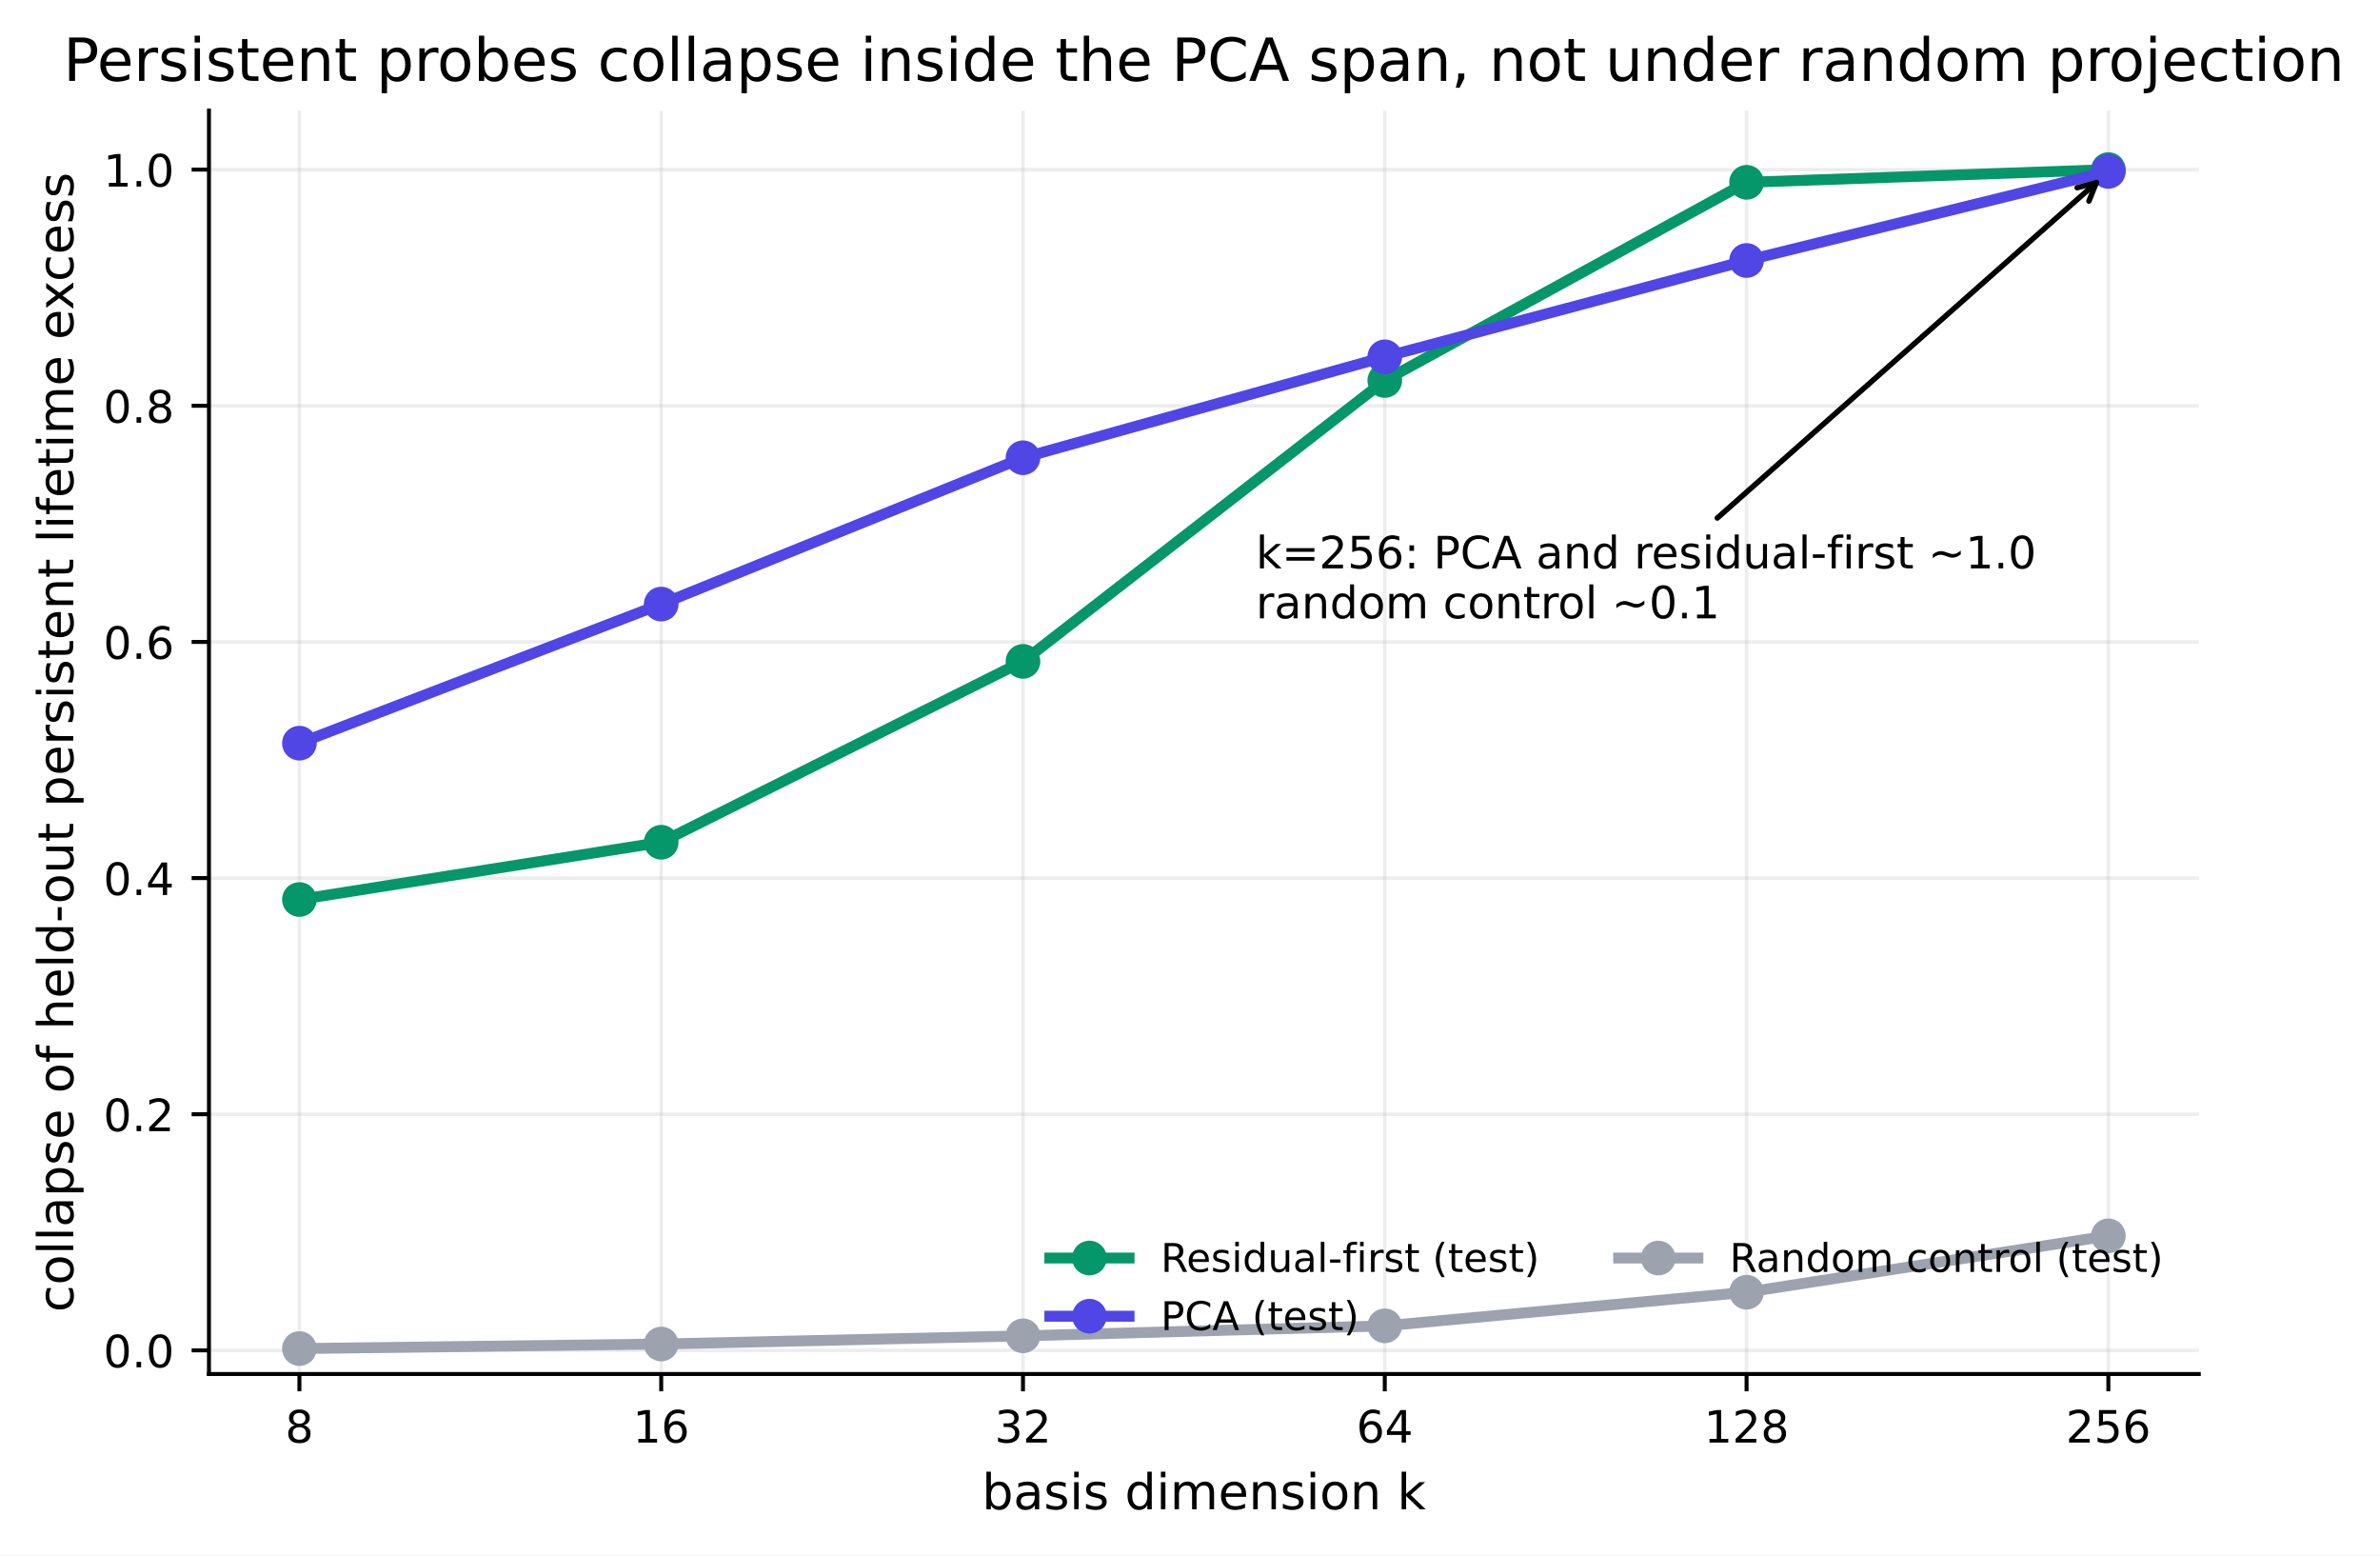
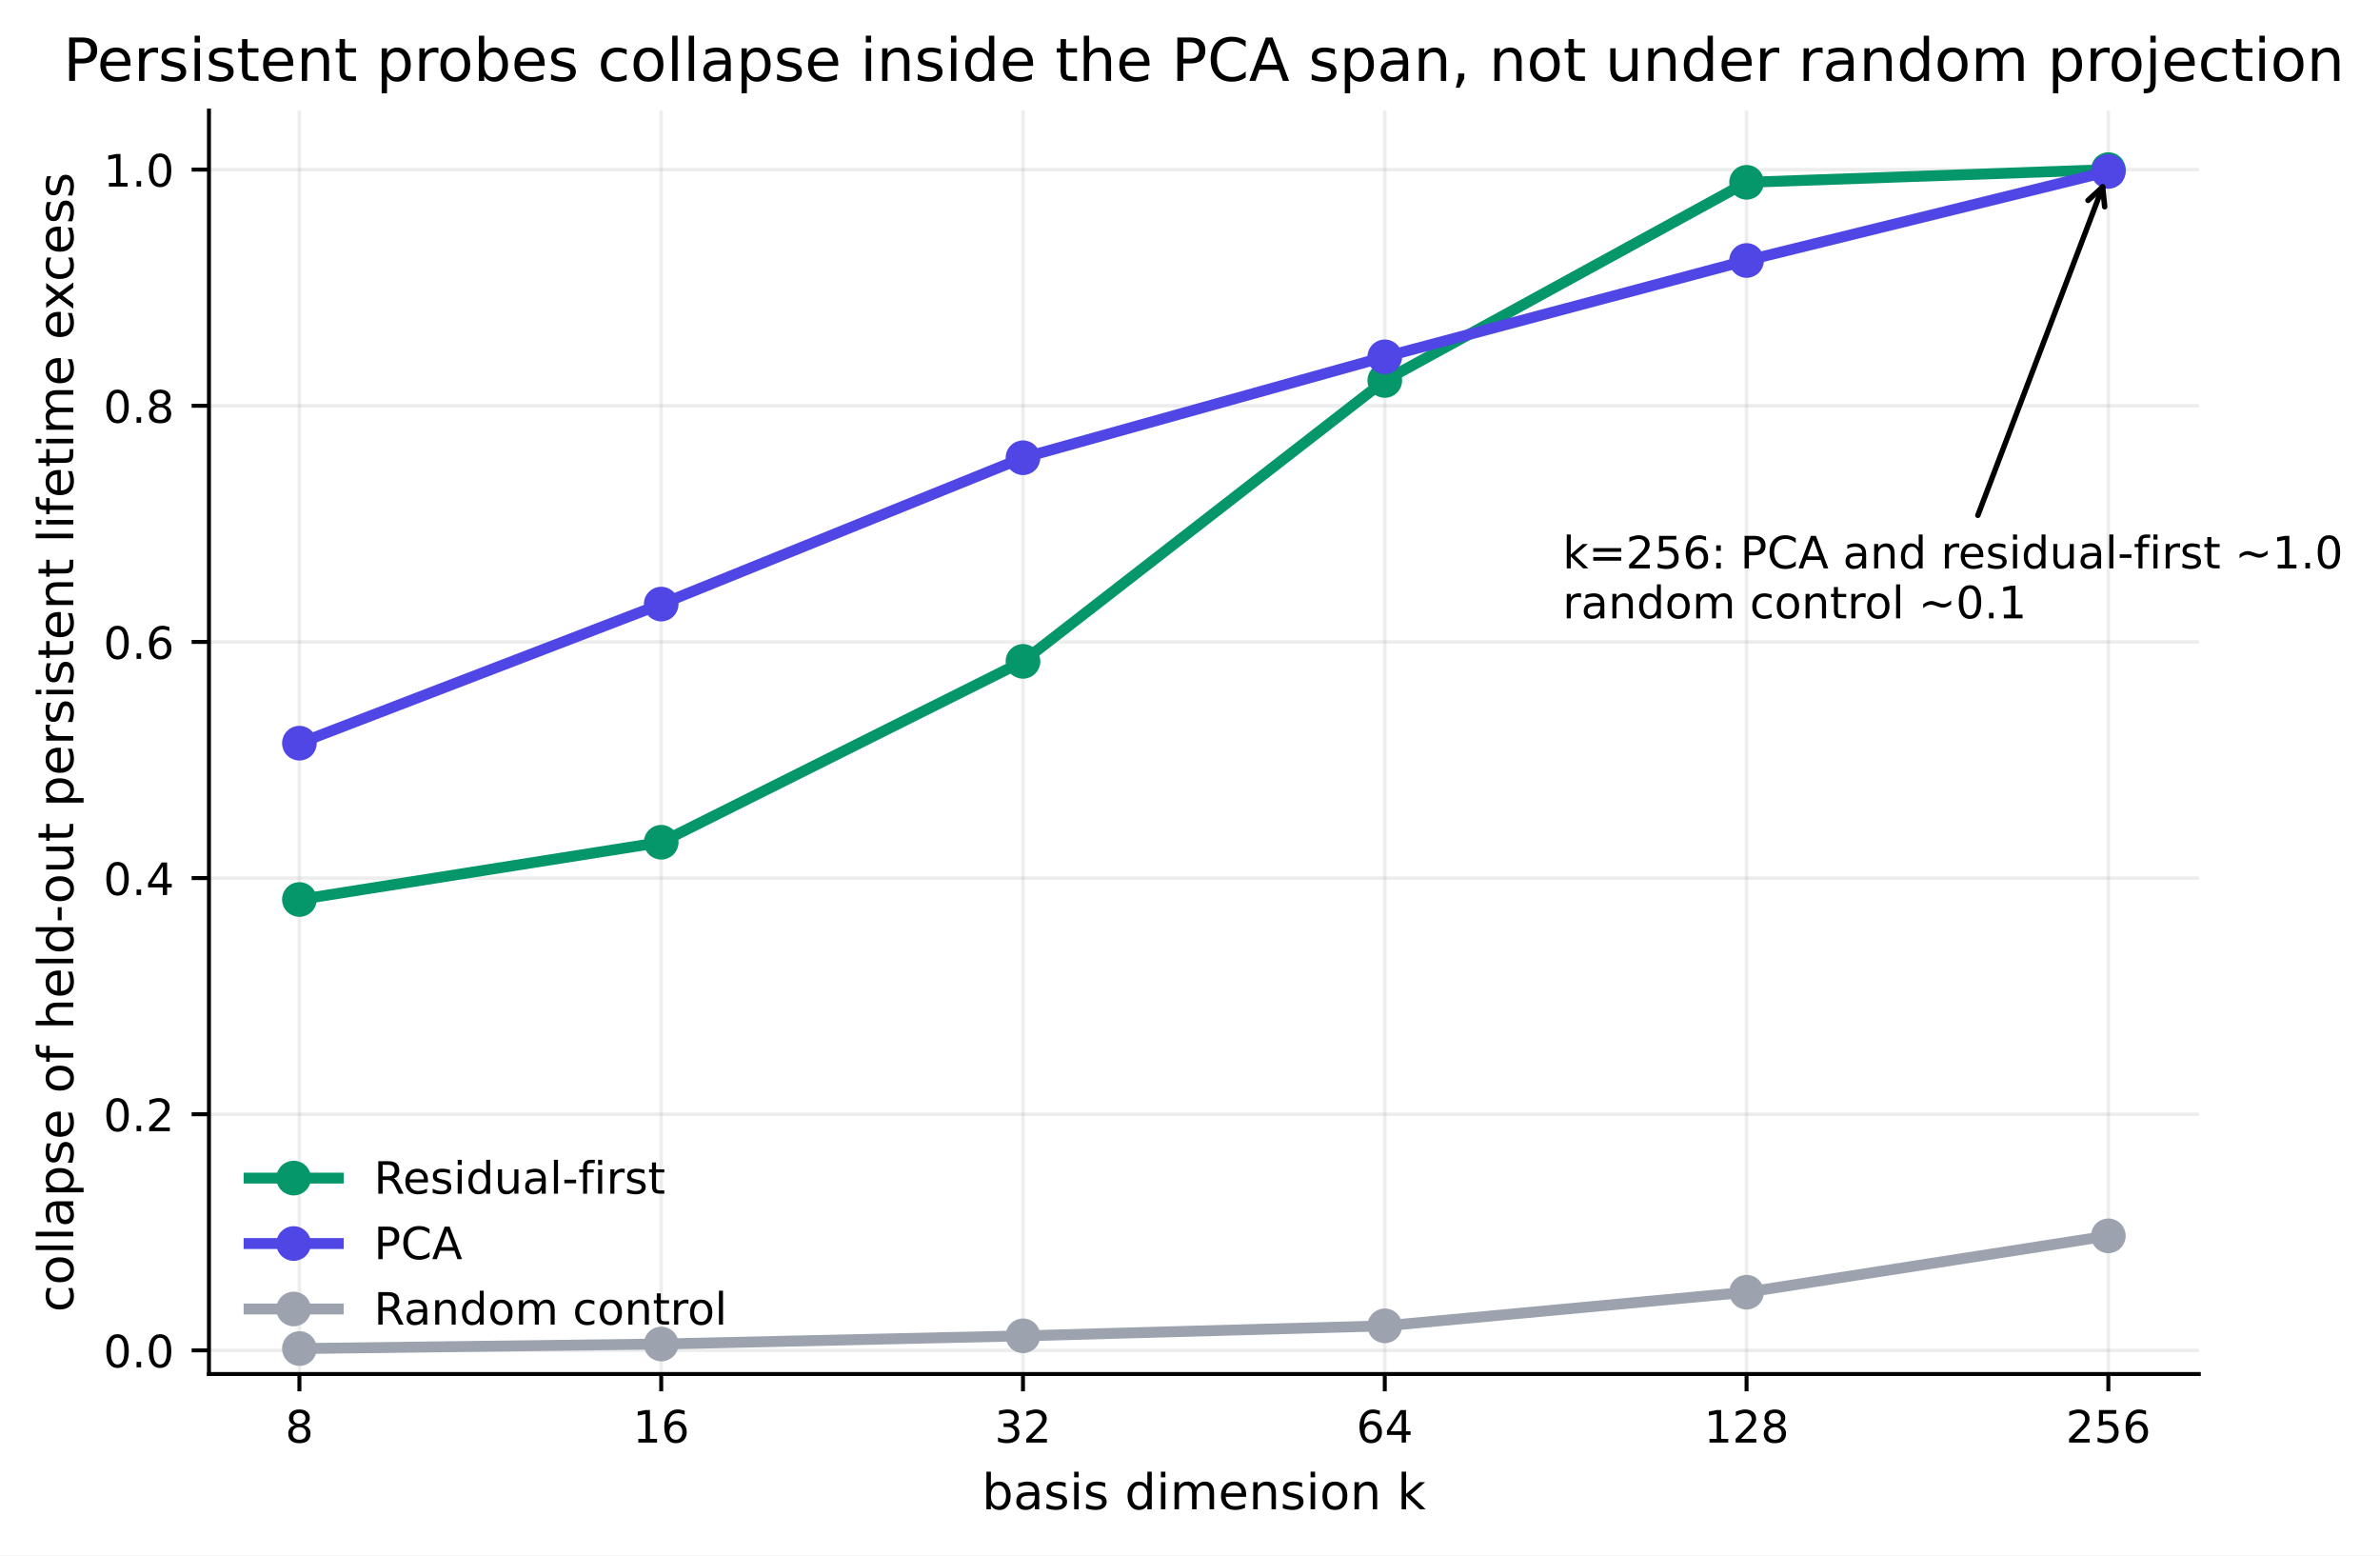
<svg xmlns="http://www.w3.org/2000/svg" xmlns:xlink="http://www.w3.org/1999/xlink" width="480.535pt" height="313.931pt" viewBox="0 0 480.535 313.931" version="1.1">
  <defs>
    <style type="text/css">*{stroke-linejoin: round; stroke-linecap: butt}</style>
  </defs>
  <g id="figure_1">
    <g id="patch_1">
      <path d="M -0 313.931  L 480.535 313.931  L 480.535 0  L -0 0  z " style="fill: #ffffff" />
    </g>
    <g id="axes_1">
      <g id="patch_2">
        <path d="M 42.191 277.342  L 443.951 277.342  L 443.951 22.318  L 42.191 22.318  z " style="fill: #ffffff" />
      </g>
      <g id="matplotlib.axis_1">
        <g id="xtick_1">
          <g id="line2d_1">
-             <path d="M 60.453 277.342  L 60.453 22.318  " clip-path="url(#p48a1761df3)" style="fill: none; stroke: #b0b0b0; stroke-opacity: 0.22; stroke-width: 0.7; stroke-linecap: square" />
+             <path d="M 60.453 277.342  L 60.453 22.318  " clip-path="url(#pf1357b2d5b)" style="fill: none; stroke: #b0b0b0; stroke-opacity: 0.22; stroke-width: 0.7; stroke-linecap: square" />
          </g>
          <g id="line2d_2">
            <defs>
-               <path id="m308521f174" d="M 0 0  L 0 3.5  " style="stroke: #000000; stroke-width: 0.8" />
+               <path id="m3e4623c7fd" d="M 0 0  L 0 3.5  " style="stroke: #000000; stroke-width: 0.8" />
            </defs>
            <g>
-               <use xlink:href="#m308521f174" x="60.453" y="277.342" style="stroke: #000000; stroke-width: 0.8" />
+               <use xlink:href="#m3e4623c7fd" x="60.453" y="277.342" style="stroke: #000000; stroke-width: 0.8" />
            </g>
          </g>
          <g id="text_1">
            <text style="font: 9px 'DejaVu Sans'; text-anchor: middle" x="60.453" y="291.181" transform="rotate(-0 60.45276 291.1807)">8</text>
          </g>
        </g>
        <g id="xtick_2">
          <g id="line2d_3">
-             <path d="M 133.5 277.342  L 133.5 22.318  " clip-path="url(#p48a1761df3)" style="fill: none; stroke: #b0b0b0; stroke-opacity: 0.22; stroke-width: 0.7; stroke-linecap: square" />
+             <path d="M 133.5 277.342  L 133.5 22.318  " clip-path="url(#pf1357b2d5b)" style="fill: none; stroke: #b0b0b0; stroke-opacity: 0.22; stroke-width: 0.7; stroke-linecap: square" />
          </g>
          <g id="line2d_4">
            <g>
-               <use xlink:href="#m308521f174" x="133.5" y="277.342" style="stroke: #000000; stroke-width: 0.8" />
+               <use xlink:href="#m3e4623c7fd" x="133.5" y="277.342" style="stroke: #000000; stroke-width: 0.8" />
            </g>
          </g>
          <g id="text_2">
            <text style="font: 9px 'DejaVu Sans'; text-anchor: middle" x="133.5" y="291.181" transform="rotate(-0 133.5 291.1807)">16</text>
          </g>
        </g>
        <g id="xtick_3">
          <g id="line2d_5">
-             <path d="M 206.547 277.342  L 206.547 22.318  " clip-path="url(#p48a1761df3)" style="fill: none; stroke: #b0b0b0; stroke-opacity: 0.22; stroke-width: 0.7; stroke-linecap: square" />
+             <path d="M 206.547 277.342  L 206.547 22.318  " clip-path="url(#pf1357b2d5b)" style="fill: none; stroke: #b0b0b0; stroke-opacity: 0.22; stroke-width: 0.7; stroke-linecap: square" />
          </g>
          <g id="line2d_6">
            <g>
-               <use xlink:href="#m308521f174" x="206.547" y="277.342" style="stroke: #000000; stroke-width: 0.8" />
+               <use xlink:href="#m3e4623c7fd" x="206.547" y="277.342" style="stroke: #000000; stroke-width: 0.8" />
            </g>
          </g>
          <g id="text_3">
            <text style="font: 9px 'DejaVu Sans'; text-anchor: middle" x="206.547" y="291.181" transform="rotate(-0 206.5473 291.1807)">32</text>
          </g>
        </g>
        <g id="xtick_4">
          <g id="line2d_7">
-             <path d="M 279.595 277.342  L 279.595 22.318  " clip-path="url(#p48a1761df3)" style="fill: none; stroke: #b0b0b0; stroke-opacity: 0.22; stroke-width: 0.7; stroke-linecap: square" />
+             <path d="M 279.595 277.342  L 279.595 22.318  " clip-path="url(#pf1357b2d5b)" style="fill: none; stroke: #b0b0b0; stroke-opacity: 0.22; stroke-width: 0.7; stroke-linecap: square" />
          </g>
          <g id="line2d_8">
            <g>
-               <use xlink:href="#m308521f174" x="279.595" y="277.342" style="stroke: #000000; stroke-width: 0.8" />
+               <use xlink:href="#m3e4623c7fd" x="279.595" y="277.342" style="stroke: #000000; stroke-width: 0.8" />
            </g>
          </g>
          <g id="text_4">
            <text style="font: 9px 'DejaVu Sans'; text-anchor: middle" x="279.595" y="291.181" transform="rotate(-0 279.5946 291.1807)">64</text>
          </g>
        </g>
        <g id="xtick_5">
          <g id="line2d_9">
-             <path d="M 352.642 277.342  L 352.642 22.318  " clip-path="url(#p48a1761df3)" style="fill: none; stroke: #b0b0b0; stroke-opacity: 0.22; stroke-width: 0.7; stroke-linecap: square" />
+             <path d="M 352.642 277.342  L 352.642 22.318  " clip-path="url(#pf1357b2d5b)" style="fill: none; stroke: #b0b0b0; stroke-opacity: 0.22; stroke-width: 0.7; stroke-linecap: square" />
          </g>
          <g id="line2d_10">
            <g>
-               <use xlink:href="#m308521f174" x="352.642" y="277.342" style="stroke: #000000; stroke-width: 0.8" />
+               <use xlink:href="#m3e4623c7fd" x="352.642" y="277.342" style="stroke: #000000; stroke-width: 0.8" />
            </g>
          </g>
          <g id="text_5">
            <text style="font: 9px 'DejaVu Sans'; text-anchor: middle" x="352.642" y="291.181" transform="rotate(-0 352.6418 291.1807)">128</text>
          </g>
        </g>
        <g id="xtick_6">
          <g id="line2d_11">
-             <path d="M 425.689 277.342  L 425.689 22.318  " clip-path="url(#p48a1761df3)" style="fill: none; stroke: #b0b0b0; stroke-opacity: 0.22; stroke-width: 0.7; stroke-linecap: square" />
+             <path d="M 425.689 277.342  L 425.689 22.318  " clip-path="url(#pf1357b2d5b)" style="fill: none; stroke: #b0b0b0; stroke-opacity: 0.22; stroke-width: 0.7; stroke-linecap: square" />
          </g>
          <g id="line2d_12">
            <g>
-               <use xlink:href="#m308521f174" x="425.689" y="277.342" style="stroke: #000000; stroke-width: 0.8" />
+               <use xlink:href="#m3e4623c7fd" x="425.689" y="277.342" style="stroke: #000000; stroke-width: 0.8" />
            </g>
          </g>
          <g id="text_6">
            <text style="font: 9px 'DejaVu Sans'; text-anchor: middle" x="425.689" y="291.181" transform="rotate(-0 425.6891 291.1807)">256</text>
          </g>
        </g>
        <g id="text_7">
          <text style="font: 10px 'DejaVu Sans'; text-anchor: middle" x="243.071" y="304.651" transform="rotate(-0 243.0709 304.6509)">basis dimension k</text>
        </g>
      </g>
      <g id="matplotlib.axis_2">
        <g id="ytick_1">
          <g id="line2d_13">
-             <path d="M 42.191 272.575  L 443.951 272.575  " clip-path="url(#p48a1761df3)" style="fill: none; stroke: #b0b0b0; stroke-opacity: 0.22; stroke-width: 0.7; stroke-linecap: square" />
+             <path d="M 42.191 272.575  L 443.951 272.575  " clip-path="url(#pf1357b2d5b)" style="fill: none; stroke: #b0b0b0; stroke-opacity: 0.22; stroke-width: 0.7; stroke-linecap: square" />
          </g>
          <g id="line2d_14">
            <defs>
-               <path id="m29f4fa04df" d="M 0 0  L -3.5 0  " style="stroke: #000000; stroke-width: 0.8" />
+               <path id="m1a4c58d6cb" d="M 0 0  L -3.5 0  " style="stroke: #000000; stroke-width: 0.8" />
            </defs>
            <g>
-               <use xlink:href="#m29f4fa04df" x="42.191" y="272.575" style="stroke: #000000; stroke-width: 0.8" />
+               <use xlink:href="#m1a4c58d6cb" x="42.191" y="272.575" style="stroke: #000000; stroke-width: 0.8" />
            </g>
          </g>
          <g id="text_8">
            <text style="font: 9px 'DejaVu Sans'; text-anchor: end" x="35.191" y="275.995" transform="rotate(-0 35.19094 275.9946)">0.0</text>
          </g>
        </g>
        <g id="ytick_2">
          <g id="line2d_15">
-             <path d="M 42.191 224.907  L 443.951 224.907  " clip-path="url(#p48a1761df3)" style="fill: none; stroke: #b0b0b0; stroke-opacity: 0.22; stroke-width: 0.7; stroke-linecap: square" />
+             <path d="M 42.191 224.907  L 443.951 224.907  " clip-path="url(#pf1357b2d5b)" style="fill: none; stroke: #b0b0b0; stroke-opacity: 0.22; stroke-width: 0.7; stroke-linecap: square" />
          </g>
          <g id="line2d_16">
            <g>
-               <use xlink:href="#m29f4fa04df" x="42.191" y="224.907" style="stroke: #000000; stroke-width: 0.8" />
+               <use xlink:href="#m1a4c58d6cb" x="42.191" y="224.907" style="stroke: #000000; stroke-width: 0.8" />
            </g>
          </g>
          <g id="text_9">
            <text style="font: 9px 'DejaVu Sans'; text-anchor: end" x="35.191" y="228.327" transform="rotate(-0 35.19094 228.3266)">0.2</text>
          </g>
        </g>
        <g id="ytick_3">
          <g id="line2d_17">
-             <path d="M 42.191 177.239  L 443.951 177.239  " clip-path="url(#p48a1761df3)" style="fill: none; stroke: #b0b0b0; stroke-opacity: 0.22; stroke-width: 0.7; stroke-linecap: square" />
+             <path d="M 42.191 177.239  L 443.951 177.239  " clip-path="url(#pf1357b2d5b)" style="fill: none; stroke: #b0b0b0; stroke-opacity: 0.22; stroke-width: 0.7; stroke-linecap: square" />
          </g>
          <g id="line2d_18">
            <g>
-               <use xlink:href="#m29f4fa04df" x="42.191" y="177.239" style="stroke: #000000; stroke-width: 0.8" />
+               <use xlink:href="#m1a4c58d6cb" x="42.191" y="177.239" style="stroke: #000000; stroke-width: 0.8" />
            </g>
          </g>
          <g id="text_10">
            <text style="font: 9px 'DejaVu Sans'; text-anchor: end" x="35.191" y="180.659" transform="rotate(-0 35.19094 180.6585)">0.4</text>
          </g>
        </g>
        <g id="ytick_4">
          <g id="line2d_19">
-             <path d="M 42.191 129.571  L 443.951 129.571  " clip-path="url(#p48a1761df3)" style="fill: none; stroke: #b0b0b0; stroke-opacity: 0.22; stroke-width: 0.7; stroke-linecap: square" />
+             <path d="M 42.191 129.571  L 443.951 129.571  " clip-path="url(#pf1357b2d5b)" style="fill: none; stroke: #b0b0b0; stroke-opacity: 0.22; stroke-width: 0.7; stroke-linecap: square" />
          </g>
          <g id="line2d_20">
            <g>
-               <use xlink:href="#m29f4fa04df" x="42.191" y="129.571" style="stroke: #000000; stroke-width: 0.8" />
+               <use xlink:href="#m1a4c58d6cb" x="42.191" y="129.571" style="stroke: #000000; stroke-width: 0.8" />
            </g>
          </g>
          <g id="text_11">
            <text style="font: 9px 'DejaVu Sans'; text-anchor: end" x="35.191" y="132.991" transform="rotate(-0 35.19094 132.9905)">0.6</text>
          </g>
        </g>
        <g id="ytick_5">
          <g id="line2d_21">
-             <path d="M 42.191 81.903  L 443.951 81.903  " clip-path="url(#p48a1761df3)" style="fill: none; stroke: #b0b0b0; stroke-opacity: 0.22; stroke-width: 0.7; stroke-linecap: square" />
+             <path d="M 42.191 81.903  L 443.951 81.903  " clip-path="url(#pf1357b2d5b)" style="fill: none; stroke: #b0b0b0; stroke-opacity: 0.22; stroke-width: 0.7; stroke-linecap: square" />
          </g>
          <g id="line2d_22">
            <g>
-               <use xlink:href="#m29f4fa04df" x="42.191" y="81.903" style="stroke: #000000; stroke-width: 0.8" />
+               <use xlink:href="#m1a4c58d6cb" x="42.191" y="81.903" style="stroke: #000000; stroke-width: 0.8" />
            </g>
          </g>
          <g id="text_12">
            <text style="font: 9px 'DejaVu Sans'; text-anchor: end" x="35.191" y="85.322" transform="rotate(-0 35.19094 85.32247)">0.8</text>
          </g>
        </g>
        <g id="ytick_6">
          <g id="line2d_23">
-             <path d="M 42.191 34.235  L 443.951 34.235  " clip-path="url(#p48a1761df3)" style="fill: none; stroke: #b0b0b0; stroke-opacity: 0.22; stroke-width: 0.7; stroke-linecap: square" />
+             <path d="M 42.191 34.235  L 443.951 34.235  " clip-path="url(#pf1357b2d5b)" style="fill: none; stroke: #b0b0b0; stroke-opacity: 0.22; stroke-width: 0.7; stroke-linecap: square" />
          </g>
          <g id="line2d_24">
            <g>
-               <use xlink:href="#m29f4fa04df" x="42.191" y="34.235" style="stroke: #000000; stroke-width: 0.8" />
+               <use xlink:href="#m1a4c58d6cb" x="42.191" y="34.235" style="stroke: #000000; stroke-width: 0.8" />
            </g>
          </g>
          <g id="text_13">
            <text style="font: 9px 'DejaVu Sans'; text-anchor: end" x="35.191" y="37.654" transform="rotate(-0 35.19094 37.65443)">1.0</text>
          </g>
        </g>
        <g id="text_14">
          <text style="font: 10px 'DejaVu Sans'; text-anchor: middle" x="14.798" y="149.83" transform="rotate(-90 14.79844 149.8301)">collapse of held-out persistent lifetime excess</text>
        </g>
      </g>
      <g id="line2d_25">
-         <path d="M 60.453 181.569  L 133.5 170.01  L 206.547 133.498  L 279.595 76.802  L 352.642 36.804  L 425.689 34.235  " clip-path="url(#p48a1761df3)" style="fill: none; stroke: #059669; stroke-width: 2.2; stroke-linecap: square" />
+         <path d="M 60.453 181.569  L 133.5 170.01  L 206.547 133.498  L 279.595 76.802  L 352.642 36.804  L 425.689 34.235  " clip-path="url(#pf1357b2d5b)" style="fill: none; stroke: #059669; stroke-width: 2.2; stroke-linecap: square" />
        <defs>
-           <path id="m7708bb15b2" d="M 0 3  C 0.796 3 1.559 2.684 2.121 2.121  C 2.684 1.559 3 0.796 3 0  C 3 -0.796 2.684 -1.559 2.121 -2.121  C 1.559 -2.684 0.796 -3 0 -3  C -0.796 -3 -1.559 -2.684 -2.121 -2.121  C -2.684 -1.559 -3 -0.796 -3 0  C -3 0.796 -2.684 1.559 -2.121 2.121  C -1.559 2.684 -0.796 3 0 3  z " style="stroke: #059669" />
+           <path id="me4abacc004" d="M 0 3  C 0.796 3 1.559 2.684 2.121 2.121  C 2.684 1.559 3 0.796 3 0  C 3 -0.796 2.684 -1.559 2.121 -2.121  C 1.559 -2.684 0.796 -3 0 -3  C -0.796 -3 -1.559 -2.684 -2.121 -2.121  C -2.684 -1.559 -3 -0.796 -3 0  C -3 0.796 -2.684 1.559 -2.121 2.121  C -1.559 2.684 -0.796 3 0 3  z " style="stroke: #059669" />
        </defs>
-         <g clip-path="url(#p48a1761df3)">
-           <use xlink:href="#m7708bb15b2" x="60.453" y="181.569" style="fill: #059669; stroke: #059669" />
-           <use xlink:href="#m7708bb15b2" x="133.5" y="170.01" style="fill: #059669; stroke: #059669" />
-           <use xlink:href="#m7708bb15b2" x="206.547" y="133.498" style="fill: #059669; stroke: #059669" />
-           <use xlink:href="#m7708bb15b2" x="279.595" y="76.802" style="fill: #059669; stroke: #059669" />
-           <use xlink:href="#m7708bb15b2" x="352.642" y="36.804" style="fill: #059669; stroke: #059669" />
-           <use xlink:href="#m7708bb15b2" x="425.689" y="34.235" style="fill: #059669; stroke: #059669" />
+         <g clip-path="url(#pf1357b2d5b)">
+           <use xlink:href="#me4abacc004" x="60.453" y="181.569" style="fill: #059669; stroke: #059669" />
+           <use xlink:href="#me4abacc004" x="133.5" y="170.01" style="fill: #059669; stroke: #059669" />
+           <use xlink:href="#me4abacc004" x="206.547" y="133.498" style="fill: #059669; stroke: #059669" />
+           <use xlink:href="#me4abacc004" x="279.595" y="76.802" style="fill: #059669; stroke: #059669" />
+           <use xlink:href="#me4abacc004" x="352.642" y="36.804" style="fill: #059669; stroke: #059669" />
+           <use xlink:href="#me4abacc004" x="425.689" y="34.235" style="fill: #059669; stroke: #059669" />
        </g>
      </g>
      <g id="line2d_26">
-         <path d="M 60.453 150.011  L 133.5 121.938  L 206.547 92.398  L 279.595 72.032  L 352.642 52.583  L 425.689 34.602  " clip-path="url(#p48a1761df3)" style="fill: none; stroke: #4f46e5; stroke-width: 2.2; stroke-linecap: square" />
+         <path d="M 60.453 150.011  L 133.5 121.938  L 206.547 92.398  L 279.595 72.032  L 352.642 52.583  L 425.689 34.602  " clip-path="url(#pf1357b2d5b)" style="fill: none; stroke: #4f46e5; stroke-width: 2.2; stroke-linecap: square" />
        <defs>
-           <path id="m80140f8781" d="M 0 3  C 0.796 3 1.559 2.684 2.121 2.121  C 2.684 1.559 3 0.796 3 0  C 3 -0.796 2.684 -1.559 2.121 -2.121  C 1.559 -2.684 0.796 -3 0 -3  C -0.796 -3 -1.559 -2.684 -2.121 -2.121  C -2.684 -1.559 -3 -0.796 -3 0  C -3 0.796 -2.684 1.559 -2.121 2.121  C -1.559 2.684 -0.796 3 0 3  z " style="stroke: #4f46e5" />
+           <path id="m75fca53eaf" d="M 0 3  C 0.796 3 1.559 2.684 2.121 2.121  C 2.684 1.559 3 0.796 3 0  C 3 -0.796 2.684 -1.559 2.121 -2.121  C 1.559 -2.684 0.796 -3 0 -3  C -0.796 -3 -1.559 -2.684 -2.121 -2.121  C -2.684 -1.559 -3 -0.796 -3 0  C -3 0.796 -2.684 1.559 -2.121 2.121  C -1.559 2.684 -0.796 3 0 3  z " style="stroke: #4f46e5" />
        </defs>
-         <g clip-path="url(#p48a1761df3)">
-           <use xlink:href="#m80140f8781" x="60.453" y="150.011" style="fill: #4f46e5; stroke: #4f46e5" />
-           <use xlink:href="#m80140f8781" x="133.5" y="121.938" style="fill: #4f46e5; stroke: #4f46e5" />
-           <use xlink:href="#m80140f8781" x="206.547" y="92.398" style="fill: #4f46e5; stroke: #4f46e5" />
-           <use xlink:href="#m80140f8781" x="279.595" y="72.032" style="fill: #4f46e5; stroke: #4f46e5" />
-           <use xlink:href="#m80140f8781" x="352.642" y="52.583" style="fill: #4f46e5; stroke: #4f46e5" />
-           <use xlink:href="#m80140f8781" x="425.689" y="34.602" style="fill: #4f46e5; stroke: #4f46e5" />
+         <g clip-path="url(#pf1357b2d5b)">
+           <use xlink:href="#m75fca53eaf" x="60.453" y="150.011" style="fill: #4f46e5; stroke: #4f46e5" />
+           <use xlink:href="#m75fca53eaf" x="133.5" y="121.938" style="fill: #4f46e5; stroke: #4f46e5" />
+           <use xlink:href="#m75fca53eaf" x="206.547" y="92.398" style="fill: #4f46e5; stroke: #4f46e5" />
+           <use xlink:href="#m75fca53eaf" x="279.595" y="72.032" style="fill: #4f46e5; stroke: #4f46e5" />
+           <use xlink:href="#m75fca53eaf" x="352.642" y="52.583" style="fill: #4f46e5; stroke: #4f46e5" />
+           <use xlink:href="#m75fca53eaf" x="425.689" y="34.602" style="fill: #4f46e5; stroke: #4f46e5" />
        </g>
      </g>
      <g id="line2d_27">
-         <path d="M 60.453 272.208  L 133.5 271.291  L 206.547 269.64  L 279.595 267.621  L 352.642 260.833  L 425.689 249.457  " clip-path="url(#p48a1761df3)" style="fill: none; stroke: #9ca3af; stroke-width: 2.2; stroke-linecap: square" />
+         <path d="M 60.453 272.208  L 133.5 271.291  L 206.547 269.64  L 279.595 267.621  L 352.642 260.833  L 425.689 249.457  " clip-path="url(#pf1357b2d5b)" style="fill: none; stroke: #9ca3af; stroke-width: 2.2; stroke-linecap: square" />
        <defs>
-           <path id="m82806c1921" d="M 0 3  C 0.796 3 1.559 2.684 2.121 2.121  C 2.684 1.559 3 0.796 3 0  C 3 -0.796 2.684 -1.559 2.121 -2.121  C 1.559 -2.684 0.796 -3 0 -3  C -0.796 -3 -1.559 -2.684 -2.121 -2.121  C -2.684 -1.559 -3 -0.796 -3 0  C -3 0.796 -2.684 1.559 -2.121 2.121  C -1.559 2.684 -0.796 3 0 3  z " style="stroke: #9ca3af" />
+           <path id="m1aecaab291" d="M 0 3  C 0.796 3 1.559 2.684 2.121 2.121  C 2.684 1.559 3 0.796 3 0  C 3 -0.796 2.684 -1.559 2.121 -2.121  C 1.559 -2.684 0.796 -3 0 -3  C -0.796 -3 -1.559 -2.684 -2.121 -2.121  C -2.684 -1.559 -3 -0.796 -3 0  C -3 0.796 -2.684 1.559 -2.121 2.121  C -1.559 2.684 -0.796 3 0 3  z " style="stroke: #9ca3af" />
        </defs>
-         <g clip-path="url(#p48a1761df3)">
-           <use xlink:href="#m82806c1921" x="60.453" y="272.208" style="fill: #9ca3af; stroke: #9ca3af" />
-           <use xlink:href="#m82806c1921" x="133.5" y="271.291" style="fill: #9ca3af; stroke: #9ca3af" />
-           <use xlink:href="#m82806c1921" x="206.547" y="269.64" style="fill: #9ca3af; stroke: #9ca3af" />
-           <use xlink:href="#m82806c1921" x="279.595" y="267.621" style="fill: #9ca3af; stroke: #9ca3af" />
-           <use xlink:href="#m82806c1921" x="352.642" y="260.833" style="fill: #9ca3af; stroke: #9ca3af" />
-           <use xlink:href="#m82806c1921" x="425.689" y="249.457" style="fill: #9ca3af; stroke: #9ca3af" />
+         <g clip-path="url(#pf1357b2d5b)">
+           <use xlink:href="#m1aecaab291" x="60.453" y="272.208" style="fill: #9ca3af; stroke: #9ca3af" />
+           <use xlink:href="#m1aecaab291" x="133.5" y="271.291" style="fill: #9ca3af; stroke: #9ca3af" />
+           <use xlink:href="#m1aecaab291" x="206.547" y="269.64" style="fill: #9ca3af; stroke: #9ca3af" />
+           <use xlink:href="#m1aecaab291" x="279.595" y="267.621" style="fill: #9ca3af; stroke: #9ca3af" />
+           <use xlink:href="#m1aecaab291" x="352.642" y="260.833" style="fill: #9ca3af; stroke: #9ca3af" />
+           <use xlink:href="#m1aecaab291" x="425.689" y="249.457" style="fill: #9ca3af; stroke: #9ca3af" />
        </g>
      </g>
      <g id="patch_3">
        <path d="M 42.191 277.342  L 42.191 22.318  " style="fill: none; stroke: #000000; stroke-width: 0.8; stroke-linejoin: miter; stroke-linecap: square" />
      </g>
      <g id="patch_4">
        <path d="M 42.191 277.342  L 443.951 277.342  " style="fill: none; stroke: #000000; stroke-width: 0.8; stroke-linejoin: miter; stroke-linecap: square" />
      </g>
      <g id="patch_5">
-         <path d="M 346.732 104.563  Q 385.462 70.299 423.272 36.85  " style="fill: none; stroke: #000000; stroke-width: 1.1; stroke-linecap: round" />
-         <path d="M 419.383 37.888  L 423.272 36.85  L 421.768 40.584  " style="fill: none; stroke: #000000; stroke-width: 1.1; stroke-linecap: round" />
+         <path d="M 399.341 104.017  Q 412.16 70.297 424.543 37.727  " style="fill: none; stroke: #000000; stroke-width: 1.1; stroke-linecap: round" />
+         <path d="M 421.581 40.452  L 424.543 37.727  L 424.946 41.732  " style="fill: none; stroke: #000000; stroke-width: 1.1; stroke-linecap: round" />
      </g>
      <g id="text_15">
-         <text style="font: 9px 'DejaVu Sans'" transform="translate(253.5792 114.7264)">k=256: PCA and residual-first ~1.0</text>
-         <text style="font: 9px 'DejaVu Sans'" transform="translate(253.5792 124.8044)">random control ~0.1</text>
+         <text style="font: 9px 'DejaVu Sans'" transform="translate(315.5231 114.7264)">k=256: PCA and residual-first ~1.0</text>
+         <text style="font: 9px 'DejaVu Sans'" transform="translate(315.5231 124.8044)">random control ~0.1</text>
      </g>
      <g id="text_16">
        <text style="font: 12px 'DejaVu Sans'; text-anchor: middle" x="243.071" y="16.318" transform="rotate(-0 243.0709 16.31812)">Persistent probes collapse inside the PCA span, not under random projection</text>
      </g>
      <g id="legend_1">
        <g id="line2d_28">
-           <path d="M 211.967 253.936  L 219.967 253.936  L 227.967 253.936  " style="fill: none; stroke: #059669; stroke-width: 2.2; stroke-linecap: square" />
+           <path d="M 50.291 237.8  L 59.291 237.8  L 68.291 237.8  " style="fill: none; stroke: #059669; stroke-width: 2.2; stroke-linecap: square" />
          <g>
-             <use xlink:href="#m7708bb15b2" x="219.967" y="253.936" style="fill: #059669; stroke: #059669" />
+             <use xlink:href="#me4abacc004" x="59.291" y="237.8" style="fill: #059669; stroke: #059669" />
          </g>
        </g>
        <g id="text_17">
-           <text style="font: 8px 'DejaVu Sans'; text-anchor: start" x="234.367" y="256.736" transform="rotate(-0 234.3672 256.7359)">Residual-first (test)</text>
+           <text style="font: 9px 'DejaVu Sans'; text-anchor: start" x="75.491" y="240.95" transform="rotate(-0 75.49094 240.9498)">Residual-first</text>
        </g>
        <g id="line2d_29">
-           <path d="M 211.967 265.678  L 219.967 265.678  L 227.967 265.678  " style="fill: none; stroke: #4f46e5; stroke-width: 2.2; stroke-linecap: square" />
+           <path d="M 50.291 251.01  L 59.291 251.01  L 68.291 251.01  " style="fill: none; stroke: #4f46e5; stroke-width: 2.2; stroke-linecap: square" />
          <g>
-             <use xlink:href="#m80140f8781" x="219.967" y="265.678" style="fill: #4f46e5; stroke: #4f46e5" />
+             <use xlink:href="#m75fca53eaf" x="59.291" y="251.01" style="fill: #4f46e5; stroke: #4f46e5" />
          </g>
        </g>
        <g id="text_18">
-           <text style="font: 8px 'DejaVu Sans'; text-anchor: start" x="234.367" y="268.478" transform="rotate(-0 234.3672 268.4784)">PCA (test)</text>
+           <text style="font: 9px 'DejaVu Sans'; text-anchor: start" x="75.491" y="254.16" transform="rotate(-0 75.49094 254.1601)">PCA</text>
        </g>
        <g id="line2d_30">
-           <path d="M 326.817 253.936  L 334.817 253.936  L 342.817 253.936  " style="fill: none; stroke: #9ca3af; stroke-width: 2.2; stroke-linecap: square" />
+           <path d="M 50.291 264.22  L 59.291 264.22  L 68.291 264.22  " style="fill: none; stroke: #9ca3af; stroke-width: 2.2; stroke-linecap: square" />
          <g>
-             <use xlink:href="#m82806c1921" x="334.817" y="253.936" style="fill: #9ca3af; stroke: #9ca3af" />
+             <use xlink:href="#m1aecaab291" x="59.291" y="264.22" style="fill: #9ca3af; stroke: #9ca3af" />
          </g>
        </g>
        <g id="text_19">
-           <text style="font: 8px 'DejaVu Sans'; text-anchor: start" x="349.217" y="256.736" transform="rotate(-0 349.2172 256.7359)">Random control (test)</text>
+           <text style="font: 9px 'DejaVu Sans'; text-anchor: start" x="75.491" y="267.37" transform="rotate(-0 75.49094 267.3704)">Random control</text>
        </g>
      </g>
    </g>
  </g>
  <defs>
-     <clipPath id="p48a1761df3">
+     <clipPath id="pf1357b2d5b">
      <rect x="42.191" y="22.318" width="401.76" height="255.024" />
    </clipPath>
  </defs>
</svg>
